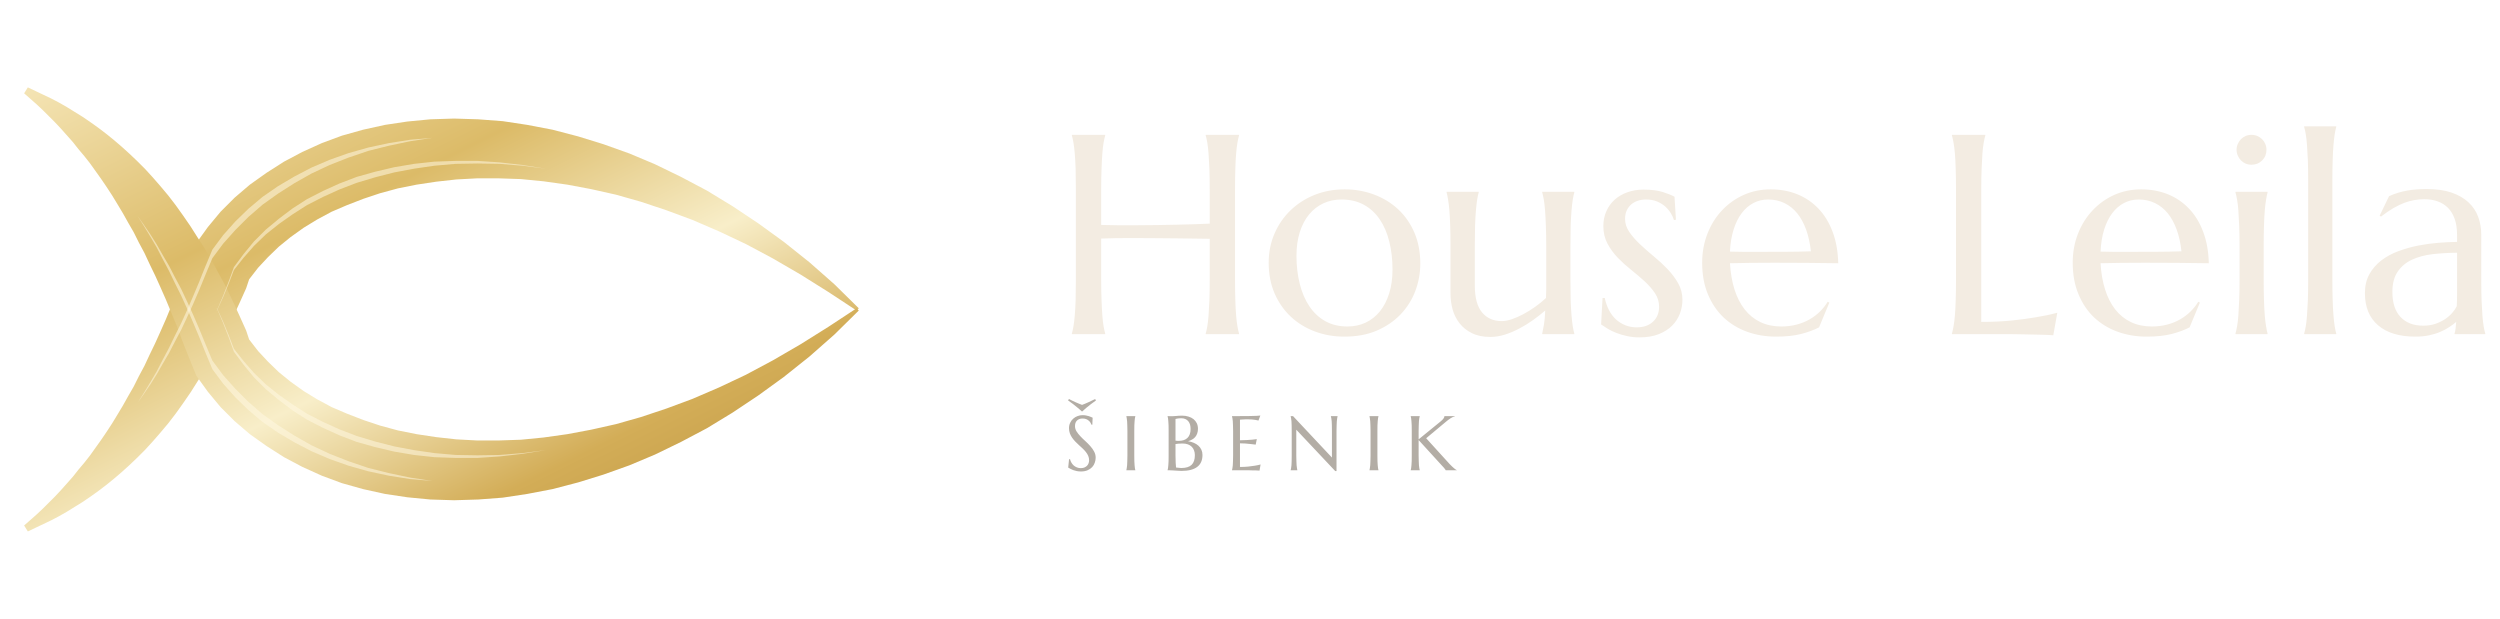
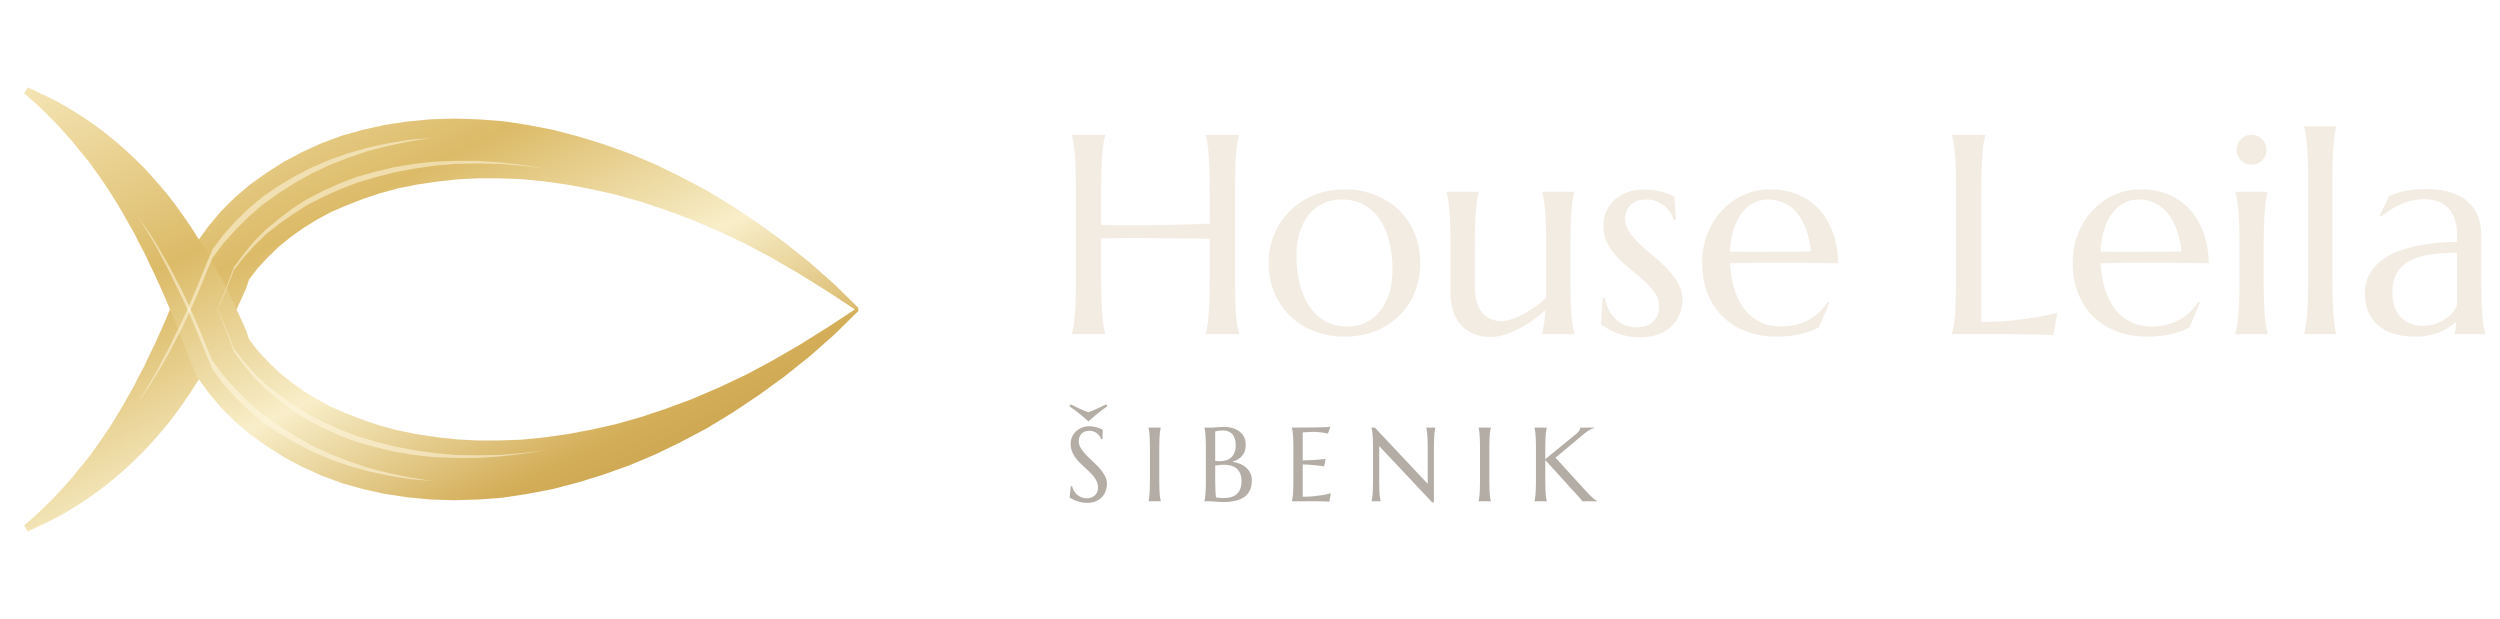
<svg xmlns="http://www.w3.org/2000/svg" viewBox="0 0 404 100" role="img" aria-label="House Leila, Šibenik">
  <defs>
    <linearGradient id="g" x1="0" y1="0" x2="1" y2="1">
      <stop offset="0" stop-color="#f4e4b4" />
      <stop offset=".3" stop-color="#dcbb68" />
      <stop offset=".55" stop-color="#f8eec9" />
      <stop offset=".78" stop-color="#d3ad57" />
      <stop offset="1" stop-color="#bb9440" />
    </linearGradient>
  </defs>
  <g transform="translate(0 5.0) scale(0.6)">
    <g fill="url(#g)">
      <path d="M7.5,134.8 9.6,133.8 11.7,132.8 13.8,131.8 15.9,130.7 18.0,129.5 20.1,128.2 22.2,126.9 24.4,125.4 26.5,123.9 28.6,122.3 30.7,120.6 32.8,118.8 34.9,116.9 37.0,114.9 39.1,112.8 41.2,110.5 43.2,108.2 45.3,105.7 47.3,103.1 49.3,100.3 51.3,97.4 53.2,94.4 55.2,91.3 57.1,88.0 59.0,84.5 60.9,81.0 62.7,77.2 64.5,73.3 66.3,69.3 67.1,66.9 69.5,63.8 72.2,60.9 75.1,58.1 78.3,55.5 81.8,53.0 85.4,50.8 89.3,48.7 93.5,46.9 97.9,45.2 102.4,43.7 107.2,42.4 112.2,41.4 117.5,40.6 122.9,40.0 128.5,39.7 134.3,39.7 140.3,39.9 146.4,40.5 152.8,41.4 159.2,42.6 165.9,44.1 172.6,46.0 179.5,48.3 186.5,50.9 193.7,54.0 200.9,57.4 208.2,61.3 215.6,65.6 223.1,70.3 230.7,75.3 L231.3,74.7 224.7,68.2 218.0,62.3 211.1,56.8 204.2,51.8 197.3,47.2 190.4,43.0 183.4,39.3 176.4,35.9 169.5,33.0 162.5,30.5 155.7,28.4 148.8,26.6 142.0,25.3 135.4,24.3 128.8,23.8 122.3,23.6 115.9,23.8 109.7,24.4 103.7,25.3 97.8,26.6 92.1,28.2 86.7,30.2 81.4,32.6 76.5,35.2 71.8,38.2 67.3,41.4 63.2,44.9 59.4,48.7 56.0,52.8 52.9,57.1 50.5,63.0 49.0,66.8 47.6,70.6 46.1,74.2 44.7,77.6 43.2,81.0 41.8,84.1 40.3,87.2 38.9,90.2 37.4,93.0 36.0,95.8 34.5,98.4 33.1,100.9 31.6,103.4 30.2,105.7 28.7,108.0 27.2,110.2 25.7,112.3 24.2,114.4 22.7,116.3 21.1,118.2 19.6,120.1 18.0,121.9 16.4,123.7 14.8,125.4 13.2,127.0 11.6,128.6 9.9,130.2 8.2,131.7 6.5,133.2 Z" />
      <path d="M6.5,16.8 8.2,18.3 9.9,19.8 11.6,21.4 13.2,23.0 14.8,24.6 16.4,26.3 18.0,28.1 19.6,29.9 21.1,31.8 22.7,33.7 24.2,35.6 25.7,37.7 27.2,39.8 28.7,42.0 30.2,44.3 31.6,46.6 33.1,49.1 34.5,51.6 36.0,54.2 37.4,57.0 38.9,59.8 40.3,62.8 41.8,65.9 43.2,69.0 44.7,72.4 46.1,75.8 47.6,79.4 49.0,83.2 50.5,87.0 52.9,92.9 56.0,97.2 59.4,101.3 63.2,105.1 67.3,108.6 71.8,111.8 76.5,114.8 81.4,117.4 86.7,119.8 92.1,121.8 97.8,123.4 103.7,124.7 109.7,125.6 115.9,126.2 122.3,126.4 128.8,126.2 135.4,125.7 142.0,124.7 148.8,123.4 155.7,121.6 162.5,119.5 169.5,117.0 176.4,114.1 183.4,110.7 190.4,107.0 197.3,102.8 204.2,98.2 211.1,93.2 218.0,87.7 224.7,81.8 231.3,75.3 L230.7,74.7 223.1,79.7 215.6,84.4 208.2,88.7 200.9,92.6 193.7,96.0 186.5,99.1 179.5,101.7 172.6,104.0 165.9,105.9 159.2,107.4 152.8,108.6 146.4,109.5 140.3,110.1 134.3,110.3 128.5,110.3 122.9,110.0 117.5,109.4 112.2,108.6 107.2,107.6 102.4,106.3 97.9,104.8 93.5,103.1 89.3,101.3 85.4,99.2 81.8,97.0 78.3,94.5 75.1,91.9 72.2,89.1 69.5,86.2 67.1,83.1 66.3,80.7 64.5,76.7 62.7,72.8 60.9,69.0 59.0,65.5 57.1,62.0 55.2,58.7 53.2,55.6 51.3,52.6 49.3,49.7 47.3,46.9 45.3,44.3 43.2,41.8 41.2,39.5 39.1,37.2 37.0,35.1 34.9,33.1 32.8,31.2 30.7,29.4 28.6,27.7 26.5,26.1 24.4,24.6 22.2,23.1 20.1,21.8 18.0,20.5 15.9,19.3 13.8,18.2 11.7,17.2 9.6,16.2 7.5,15.2 Z" />
    </g>
    <g>
      <path d="M37.1,100.1 38.8,97.4 40.5,94.6 42.2,91.7 43.8,88.6 45.5,85.4 47.1,82.1 48.8,78.7 50.4,75.2 52.0,71.5 53.6,67.7 55.2,63.7 57.2,58.9 60.1,55.0 63.4,51.3 66.9,47.9 70.7,44.7 74.9,41.8 79.3,39.2 83.9,36.8 88.8,34.7 93.9,32.9 99.2,31.4 104.8,30.2 110.5,29.3 116.4,28.8 L116.4,28.8 110.5,29.7 104.8,30.9 99.2,32.3 93.9,34.1 88.8,36.1 83.9,38.4 79.3,41.0 74.9,43.8 70.7,46.8 66.9,50.1 63.4,53.6 60.1,57.3 57.2,61.2 55.2,66.0 53.6,69.9 52.0,73.6 50.4,77.1 48.8,80.5 47.1,83.7 45.5,86.8 43.8,89.7 42.2,92.5 40.5,95.2 38.8,97.7 37.1,100.1 Z" fill="#fff8e2" opacity=".55" />
      <path d="M58.4,75.3 60.1,71.3 61.7,67.2 63.0,63.6 65.6,60.1 68.4,56.7 71.6,53.5 75.1,50.6 78.8,47.8 82.7,45.3 87.0,43.1 91.4,41.1 96.1,39.3 101.1,37.9 106.2,36.7 111.5,35.8 117.0,35.2 122.7,35.0 128.6,35.0 134.6,35.4 140.7,36.1 147.0,37.1 L147.0,37.1 140.7,36.3 134.6,35.8 128.6,35.7 122.7,35.8 117.0,36.3 111.5,37.1 106.2,38.1 101.1,39.4 96.1,40.9 91.4,42.7 87.0,44.7 82.7,46.9 78.8,49.4 75.1,52.0 71.6,54.8 68.4,57.9 65.6,61.1 63.0,64.4 61.7,67.8 60.1,71.7 58.4,75.4 Z" fill="#fff8e2" opacity=".55" />
      <path d="M37.1,49.9 38.8,52.3 40.5,54.8 42.2,57.5 43.8,60.3 45.5,63.2 47.1,66.3 48.8,69.5 50.4,72.9 52.0,76.4 53.6,80.1 55.2,84.0 57.2,88.8 60.1,92.7 63.4,96.4 66.9,99.9 70.7,103.2 74.9,106.2 79.3,109.0 83.9,111.6 88.8,113.9 93.9,115.9 99.2,117.7 104.8,119.1 110.5,120.3 116.4,121.2 L116.4,121.2 110.5,120.7 104.8,119.8 99.2,118.6 93.9,117.1 88.8,115.3 83.9,113.2 79.3,110.8 74.9,108.2 70.7,105.3 66.9,102.1 63.4,98.7 60.1,95.0 57.2,91.1 55.2,86.3 53.6,82.3 52.0,78.5 50.4,74.8 48.8,71.3 47.1,67.9 45.5,64.6 43.8,61.4 42.2,58.3 40.5,55.4 38.8,52.6 37.1,49.9 Z" fill="#fff8e2" opacity=".55" />
      <path d="M58.4,74.6 60.1,78.3 61.7,82.2 63.0,85.6 65.6,88.9 68.4,92.1 71.6,95.2 75.1,98.0 78.8,100.6 82.7,103.1 87.0,105.3 91.4,107.3 96.1,109.1 101.1,110.6 106.2,111.9 111.5,112.9 117.0,113.7 122.7,114.2 128.6,114.3 134.6,114.2 140.7,113.7 147.0,112.9 L147.0,112.9 140.7,113.9 134.6,114.6 128.6,115.0 122.7,115.0 117.0,114.8 111.5,114.2 106.2,113.3 101.1,112.1 96.1,110.7 91.4,108.9 87.0,106.9 82.7,104.7 78.8,102.2 75.1,99.4 71.6,96.5 68.4,93.3 65.6,89.9 63.0,86.4 61.7,82.8 60.1,78.7 58.4,74.7 Z" fill="#fff8e2" opacity=".55" />
    </g>
  </g>
  <g transform="translate(170.0 54)">
    <path d="M25.49 -15.41Q24.59 -15.43 23.25 -15.44Q21.9 -15.45 20.32 -15.48Q18.73 -15.5 17.01 -15.51Q15.3 -15.52 13.66 -15.53Q12.02 -15.54 10.53 -15.52Q9.05 -15.5 7.95 -15.45V-8.78Q7.95 -6.87 8.01 -5.45Q8.06 -4.02 8.14 -2.99Q8.22 -1.95 8.34 -1.26Q8.47 -0.56 8.6 -0.09V0H3.21V-0.09Q3.35 -0.56 3.47 -1.26Q3.59 -1.95 3.68 -2.99Q3.77 -4.02 3.82 -5.45Q3.86 -6.87 3.86 -8.78V-23.4Q3.86 -25.31 3.82 -26.74Q3.77 -28.17 3.68 -29.21Q3.59 -30.25 3.47 -30.95Q3.35 -31.65 3.21 -32.12V-32.21H8.6V-32.12Q8.47 -31.65 8.34 -30.95Q8.22 -30.25 8.14 -29.21Q8.06 -28.17 8.01 -26.74Q7.95 -25.31 7.95 -23.4V-17.65Q9.12 -17.61 10.6 -17.6Q12.08 -17.59 13.7 -17.6Q15.32 -17.61 16.99 -17.63Q18.67 -17.65 20.23 -17.69Q21.79 -17.72 23.15 -17.77Q24.5 -17.81 25.49 -17.86V-23.4Q25.49 -25.31 25.44 -26.74Q25.38 -28.17 25.3 -29.21Q25.22 -30.25 25.1 -30.95Q24.98 -31.65 24.84 -32.12V-32.21H30.23V-32.12Q30.1 -31.65 29.97 -30.95Q29.85 -30.25 29.76 -29.21Q29.67 -28.17 29.63 -26.74Q29.58 -25.31 29.58 -23.4V-8.78Q29.58 -6.87 29.63 -5.45Q29.67 -4.02 29.76 -2.99Q29.85 -1.95 29.97 -1.26Q30.1 -0.56 30.23 -0.09V0H24.84V-0.09Q24.98 -0.56 25.1 -1.26Q25.22 -1.95 25.3 -2.99Q25.38 -4.02 25.44 -5.45Q25.49 -6.87 25.49 -8.78ZM35.02 -11.54Q35.02 -14.08 35.96 -16.25Q36.9 -18.42 38.55 -20.01Q40.21 -21.61 42.45 -22.51Q44.7 -23.4 47.28 -23.4Q49.82 -23.4 52.05 -22.56Q54.29 -21.72 55.95 -20.17Q57.61 -18.62 58.57 -16.4Q59.52 -14.17 59.52 -11.41Q59.52 -9.1 58.71 -6.96Q57.9 -4.83 56.33 -3.19Q54.76 -1.55 52.48 -0.57Q50.2 0.4 47.24 0.4Q44.72 0.4 42.5 -0.43Q40.27 -1.26 38.61 -2.81Q36.95 -4.36 35.98 -6.57Q35.02 -8.78 35.02 -11.54ZM47.75 -1.24Q49.35 -1.24 50.68 -1.86Q52.02 -2.49 52.99 -3.68Q53.95 -4.87 54.49 -6.58Q55.03 -8.29 55.03 -10.44Q55.03 -12.87 54.51 -14.95Q54 -17.03 52.97 -18.54Q51.95 -20.06 50.4 -20.91Q48.85 -21.76 46.79 -21.76Q45.19 -21.76 43.87 -21.15Q42.54 -20.53 41.56 -19.36Q40.59 -18.19 40.05 -16.5Q39.51 -14.8 39.51 -12.65Q39.51 -10.22 40.04 -8.13Q40.56 -6.04 41.6 -4.5Q42.63 -2.96 44.17 -2.1Q45.71 -1.24 47.75 -1.24ZM68.33 -7.86Q68.33 -4.9 69.51 -3.5Q70.68 -2.11 72.68 -2.11Q73.4 -2.11 74.3 -2.41Q75.2 -2.72 76.15 -3.22Q77.11 -3.73 78.06 -4.4Q79.02 -5.08 79.83 -5.84Q79.87 -6.49 79.87 -7.22Q79.87 -7.95 79.87 -8.78V-14.22Q79.87 -16.13 79.81 -17.55Q79.76 -18.98 79.68 -20.01Q79.6 -21.05 79.48 -21.74Q79.35 -22.44 79.22 -22.91V-23H84.41V-22.91Q84.27 -22.44 84.16 -21.74Q84.05 -21.05 83.96 -20.01Q83.87 -18.98 83.82 -17.55Q83.78 -16.13 83.78 -14.22V-8.78Q83.78 -6.87 83.82 -5.45Q83.87 -4.02 83.96 -2.99Q84.05 -1.95 84.16 -1.26Q84.27 -0.56 84.41 -0.09V0H79.22V-0.09Q79.35 -0.65 79.5 -1.53Q79.65 -2.4 79.71 -3.82Q78.79 -3.03 77.73 -2.27Q76.66 -1.5 75.5 -0.9Q74.35 -0.29 73.17 0.08Q71.99 0.45 70.84 0.45Q69.09 0.45 67.87 -0.16Q66.64 -0.76 65.87 -1.75Q65.09 -2.74 64.74 -4Q64.4 -5.26 64.4 -6.58V-14.22Q64.4 -16.13 64.35 -17.55Q64.31 -18.98 64.22 -20.01Q64.13 -21.05 64.01 -21.74Q63.9 -22.44 63.77 -22.91V-23H68.96V-22.91Q68.82 -22.44 68.71 -21.74Q68.6 -21.05 68.51 -20.01Q68.42 -18.98 68.37 -17.55Q68.33 -16.13 68.33 -14.22ZM100.83 -18.49 100.51 -18.44Q100.36 -18.96 100.01 -19.54Q99.66 -20.12 99.11 -20.62Q98.56 -21.11 97.78 -21.44Q97.01 -21.76 96 -21.76Q95.3 -21.76 94.68 -21.56Q94.07 -21.36 93.61 -20.97Q93.15 -20.57 92.88 -19.99Q92.61 -19.41 92.61 -18.62Q92.61 -17.52 93.29 -16.52Q93.98 -15.52 95.01 -14.54Q96.04 -13.57 97.24 -12.58Q98.45 -11.59 99.48 -10.51Q100.51 -9.43 101.2 -8.21Q101.88 -6.99 101.88 -5.57Q101.88 -4.42 101.48 -3.34Q101.07 -2.25 100.23 -1.39Q99.39 -0.54 98.08 -0.01Q96.76 0.52 94.94 0.52Q93.86 0.52 92.93 0.31Q92 0.11 91.23 -0.19Q90.45 -0.49 89.83 -0.86Q89.21 -1.24 88.74 -1.57L88.97 -5.84H89.33Q89.55 -4.78 90 -3.91Q90.45 -3.03 91.11 -2.41Q91.78 -1.8 92.63 -1.45Q93.48 -1.1 94.49 -1.1Q96.16 -1.1 97.13 -2.02Q98.11 -2.94 98.11 -4.42Q98.11 -5.62 97.45 -6.61Q96.78 -7.61 95.77 -8.54Q94.76 -9.46 93.61 -10.38Q92.45 -11.3 91.44 -12.34Q90.43 -13.39 89.77 -14.63Q89.1 -15.88 89.1 -17.47Q89.1 -18.78 89.59 -19.87Q90.07 -20.96 90.93 -21.73Q91.8 -22.51 92.99 -22.93Q94.18 -23.36 95.59 -23.36Q97.46 -23.36 98.7 -22.97Q99.95 -22.57 100.6 -22.21ZM117.02 0.4Q114.53 0.4 112.35 -0.38Q110.17 -1.17 108.55 -2.68Q106.94 -4.2 106 -6.44Q105.07 -8.67 105.07 -11.54Q105.07 -14.08 105.93 -16.25Q106.78 -18.42 108.28 -20.01Q109.79 -21.61 111.8 -22.51Q113.81 -23.4 116.15 -23.4Q118.46 -23.4 120.44 -22.61Q122.41 -21.81 123.86 -20.29Q125.31 -18.78 126.15 -16.54Q126.99 -14.31 127.06 -11.46Q124.52 -11.5 121.99 -11.52Q119.45 -11.54 116.71 -11.54Q114.75 -11.54 112.9 -11.52Q111.05 -11.5 109.56 -11.46Q109.7 -9.12 110.29 -7.23Q110.89 -5.35 111.93 -4.01Q112.98 -2.67 114.47 -1.95Q115.97 -1.24 117.85 -1.24Q119.16 -1.24 120.31 -1.54Q121.47 -1.84 122.41 -2.38Q123.36 -2.92 124.1 -3.65Q124.84 -4.38 125.35 -5.23L125.62 -5.1L123.96 -1.1Q122.75 -0.47 121.06 -0.03Q119.38 0.4 117.02 0.4ZM114.03 -13.3Q116.28 -13.3 118.54 -13.31Q120.79 -13.32 122.64 -13.39Q122.43 -15.34 121.87 -16.89Q121.31 -18.44 120.44 -19.52Q119.56 -20.6 118.37 -21.18Q117.18 -21.76 115.74 -21.76Q114.44 -21.76 113.35 -21.19Q112.26 -20.62 111.45 -19.54Q110.64 -18.46 110.15 -16.9Q109.65 -15.34 109.56 -13.34Q110.58 -13.3 111.7 -13.3Q112.82 -13.3 114.03 -13.3ZM150.17 -1.98Q152.82 -1.98 155.05 -2.2Q157.27 -2.43 158.93 -2.72Q160.87 -3.03 162.46 -3.46L161.81 0.18Q161.54 0.16 161 0.13Q160.46 0.11 159.8 0.09Q159.14 0.07 158.41 0.06Q157.68 0.04 157.02 0.03Q156.37 0.02 155.87 0.01Q155.36 0 155.14 0H145.43V-0.09Q145.57 -0.56 145.69 -1.26Q145.82 -1.95 145.91 -2.99Q146 -4.02 146.04 -5.45Q146.09 -6.87 146.09 -8.78V-23.4Q146.09 -25.31 146.04 -26.74Q146 -28.17 145.91 -29.21Q145.82 -30.25 145.69 -30.95Q145.57 -31.65 145.43 -32.12V-32.21H150.83V-32.12Q150.69 -31.65 150.57 -30.95Q150.44 -30.25 150.36 -29.21Q150.29 -28.17 150.23 -26.74Q150.17 -25.31 150.17 -23.4ZM176.9 0.4Q174.41 0.4 172.23 -0.38Q170.05 -1.17 168.43 -2.68Q166.82 -4.2 165.89 -6.44Q164.95 -8.67 164.95 -11.54Q164.95 -14.08 165.81 -16.25Q166.66 -18.42 168.17 -20.01Q169.67 -21.61 171.68 -22.51Q173.69 -23.4 176.03 -23.4Q178.34 -23.4 180.32 -22.61Q182.29 -21.81 183.74 -20.29Q185.19 -18.78 186.03 -16.54Q186.88 -14.31 186.94 -11.46Q184.4 -11.5 181.87 -11.52Q179.33 -11.54 176.59 -11.54Q174.63 -11.54 172.78 -11.52Q170.93 -11.5 169.45 -11.46Q169.58 -9.12 170.18 -7.23Q170.77 -5.35 171.81 -4.01Q172.86 -2.67 174.35 -1.95Q175.85 -1.24 177.73 -1.24Q179.04 -1.24 180.19 -1.54Q181.35 -1.84 182.29 -2.38Q183.24 -2.92 183.98 -3.65Q184.72 -4.38 185.24 -5.23L185.5 -5.1L183.84 -1.1Q182.63 -0.47 180.95 -0.03Q179.26 0.4 176.9 0.4ZM173.92 -13.3Q176.16 -13.3 178.42 -13.31Q180.68 -13.32 182.52 -13.39Q182.32 -15.34 181.75 -16.89Q181.19 -18.44 180.32 -19.52Q179.44 -20.6 178.25 -21.18Q177.06 -21.76 175.62 -21.76Q174.32 -21.76 173.23 -21.19Q172.14 -20.62 171.33 -19.54Q170.52 -18.46 170.03 -16.9Q169.54 -15.34 169.45 -13.34Q170.46 -13.3 171.58 -13.3Q172.7 -13.3 173.92 -13.3ZM191.91 -14.22Q191.91 -16.13 191.85 -17.55Q191.79 -18.98 191.72 -20.01Q191.64 -21.05 191.51 -21.74Q191.39 -22.44 191.25 -22.91V-23H196.44V-22.91Q196.31 -22.44 196.2 -21.74Q196.08 -21.05 195.99 -20.01Q195.9 -18.98 195.86 -17.55Q195.81 -16.13 195.81 -14.22V-8.78Q195.81 -6.87 195.86 -5.45Q195.9 -4.02 195.99 -2.99Q196.08 -1.95 196.2 -1.26Q196.31 -0.56 196.44 -0.09V0H191.25V-0.09Q191.39 -0.56 191.51 -1.26Q191.64 -1.95 191.72 -2.99Q191.79 -4.02 191.85 -5.45Q191.91 -6.87 191.91 -8.78ZM191.43 -29.81Q191.43 -30.3 191.63 -30.74Q191.82 -31.18 192.13 -31.5Q192.45 -31.83 192.88 -32.02Q193.32 -32.21 193.84 -32.21Q194.35 -32.21 194.79 -32.02Q195.23 -31.83 195.56 -31.5Q195.88 -31.18 196.07 -30.74Q196.26 -30.3 196.26 -29.81Q196.26 -28.77 195.57 -28.08Q194.87 -27.38 193.84 -27.38Q193.32 -27.38 192.88 -27.57Q192.45 -27.76 192.13 -28.09Q191.82 -28.41 191.63 -28.85Q191.43 -29.29 191.43 -29.81ZM203 -24.8Q203 -26.71 202.95 -28.13Q202.89 -29.56 202.81 -30.59Q202.73 -31.62 202.61 -32.32Q202.49 -33.02 202.35 -33.49V-33.58H207.54V-33.49Q207.4 -33.02 207.29 -32.32Q207.18 -31.62 207.09 -30.59Q207 -29.56 206.96 -28.13Q206.91 -26.71 206.91 -24.8V-8.78Q206.91 -6.87 206.96 -5.45Q207 -4.02 207.09 -2.99Q207.18 -1.95 207.29 -1.26Q207.4 -0.56 207.54 -0.09V0H202.35V-0.09Q202.49 -0.56 202.61 -1.26Q202.73 -1.95 202.81 -2.99Q202.89 -4.02 202.95 -5.45Q203 -6.87 203 -8.78ZM212.17 -6.63Q212.17 -8.4 212.9 -9.7Q213.63 -11.01 214.84 -11.93Q216.05 -12.85 217.6 -13.42Q219.15 -13.99 220.81 -14.32Q222.48 -14.64 224.09 -14.77Q225.71 -14.89 227.06 -14.91V-16.06Q227.06 -17.54 226.68 -18.62Q226.29 -19.7 225.6 -20.41Q224.9 -21.11 223.92 -21.46Q222.95 -21.81 221.78 -21.81Q220.97 -21.81 220.18 -21.67Q219.4 -21.54 218.56 -21.23Q217.71 -20.91 216.78 -20.37Q215.85 -19.83 214.77 -19L214.55 -19.14L216.07 -22.3Q216.82 -22.64 217.53 -22.85Q218.25 -23.07 218.99 -23.2Q219.74 -23.34 220.51 -23.39Q221.29 -23.45 222.14 -23.45Q224.5 -23.45 226.17 -22.88Q227.84 -22.3 228.91 -21.3Q229.98 -20.3 230.47 -18.97Q230.97 -17.63 230.97 -16.1V-8.78Q230.97 -6.87 231.02 -5.45Q231.08 -4.02 231.16 -2.99Q231.24 -1.95 231.36 -1.26Q231.48 -0.56 231.62 -0.09V0H226.65V-0.09Q226.77 -0.45 226.82 -0.9Q226.88 -1.35 226.92 -1.98Q226.45 -1.57 225.81 -1.15Q225.17 -0.72 224.35 -0.37Q223.53 -0.02 222.53 0.19Q221.53 0.4 220.34 0.4Q216.43 0.4 214.3 -1.43Q212.17 -3.26 212.17 -6.63ZM227.06 -13.16Q225.01 -13.14 223.13 -12.93Q221.24 -12.71 219.79 -12.04Q218.34 -11.37 217.48 -10.12Q216.61 -8.87 216.61 -6.81Q216.61 -4.16 217.94 -2.76Q219.26 -1.37 221.6 -1.37Q222.68 -1.37 223.56 -1.67Q224.45 -1.98 225.14 -2.44Q225.82 -2.9 226.29 -3.45Q226.77 -4 227.01 -4.51Q227.06 -5.37 227.06 -6.41Q227.06 -7.46 227.06 -8.78Z" fill="#f3ece2" />
-     <g transform="translate(2 22)">
-       <path d="M4.52 -7.36H4.39Q4.34 -7.5 4.23 -7.68Q4.13 -7.86 3.95 -8.01Q3.78 -8.17 3.53 -8.27Q3.28 -8.37 2.95 -8.37Q2.65 -8.37 2.42 -8.28Q2.19 -8.19 2.03 -8.03Q1.87 -7.86 1.79 -7.64Q1.72 -7.41 1.72 -7.14Q1.72 -6.7 1.96 -6.3Q2.21 -5.9 2.58 -5.51Q2.95 -5.11 3.39 -4.72Q3.82 -4.33 4.19 -3.91Q4.57 -3.49 4.81 -3.03Q5.06 -2.57 5.06 -2.04Q5.06 -1.64 4.92 -1.24Q4.79 -0.84 4.5 -0.52Q4.21 -0.21 3.76 -0.01Q3.31 0.19 2.69 0.19Q2.34 0.19 2.02 0.13Q1.71 0.06 1.44 -0.03Q1.18 -0.13 0.97 -0.24Q0.76 -0.35 0.62 -0.44L0.76 -1.79H0.92Q0.98 -1.5 1.14 -1.24Q1.29 -0.98 1.51 -0.78Q1.73 -0.59 2.02 -0.47Q2.31 -0.35 2.65 -0.35Q2.96 -0.35 3.21 -0.44Q3.45 -0.54 3.63 -0.7Q3.81 -0.87 3.9 -1.1Q4 -1.34 4 -1.61Q4 -2 3.86 -2.32Q3.72 -2.65 3.49 -2.94Q3.26 -3.23 2.97 -3.51Q2.68 -3.78 2.37 -4.06Q2.07 -4.34 1.78 -4.63Q1.49 -4.93 1.26 -5.26Q1.03 -5.59 0.89 -5.97Q0.75 -6.35 0.75 -6.81Q0.75 -7.29 0.94 -7.68Q1.12 -8.07 1.43 -8.34Q1.74 -8.62 2.13 -8.76Q2.52 -8.91 2.94 -8.91Q3.24 -8.91 3.5 -8.86Q3.75 -8.81 3.96 -8.75Q4.16 -8.68 4.32 -8.61Q4.47 -8.54 4.57 -8.5ZM2.86 -9.49Q2.5 -9.81 2.12 -10.13Q1.79 -10.4 1.4 -10.71Q1 -11.02 0.6 -11.29L0.74 -11.52Q1.01 -11.38 1.3 -11.24Q1.59 -11.1 1.86 -10.98Q2.14 -10.85 2.4 -10.75Q2.65 -10.64 2.86 -10.57Q3.06 -10.64 3.32 -10.75Q3.58 -10.86 3.85 -10.98Q4.13 -11.11 4.42 -11.25Q4.71 -11.38 4.97 -11.52L5.11 -11.29Q4.71 -11.02 4.32 -10.71Q3.92 -10.4 3.59 -10.13Q3.21 -9.81 2.86 -9.49ZM10.02 -0.02Q10.05 -0.15 10.08 -0.34Q10.11 -0.53 10.14 -0.81Q10.16 -1.09 10.17 -1.48Q10.19 -1.87 10.19 -2.39V-6.36Q10.19 -6.88 10.17 -7.27Q10.16 -7.65 10.14 -7.94Q10.11 -8.22 10.08 -8.41Q10.05 -8.6 10.02 -8.73V-8.75H11.47V-8.73Q11.44 -8.6 11.4 -8.41Q11.37 -8.22 11.35 -7.94Q11.33 -7.65 11.31 -7.27Q11.3 -6.88 11.3 -6.36V-2.39Q11.3 -1.87 11.31 -1.48Q11.33 -1.09 11.35 -0.81Q11.37 -0.53 11.4 -0.34Q11.44 -0.15 11.47 -0.02V0H10.02ZM16.85 -6.36Q16.85 -6.88 16.84 -7.27Q16.83 -7.65 16.8 -7.94Q16.78 -8.22 16.75 -8.41Q16.71 -8.6 16.68 -8.73V-8.75Q16.8 -8.75 16.93 -8.75Q17.05 -8.74 17.19 -8.74Q17.33 -8.74 17.49 -8.74Q17.71 -8.74 18.08 -8.78Q18.46 -8.83 19.05 -8.83Q19.6 -8.83 20.06 -8.68Q20.53 -8.54 20.87 -8.27Q21.2 -8 21.4 -7.61Q21.59 -7.21 21.59 -6.71Q21.59 -6.29 21.47 -5.96Q21.36 -5.63 21.15 -5.38Q20.94 -5.13 20.64 -4.97Q20.34 -4.8 19.99 -4.7Q20.51 -4.62 20.94 -4.43Q21.36 -4.25 21.67 -3.97Q21.98 -3.69 22.15 -3.31Q22.32 -2.94 22.32 -2.48Q22.32 -1.19 21.47 -0.55Q20.62 0.1 18.93 0.1Q18.74 0.1 18.5 0.08Q18.26 0.07 18 0.05Q17.75 0.03 17.51 0.02Q17.26 0 17.08 0H16.68V-0.02Q16.71 -0.15 16.75 -0.34Q16.78 -0.53 16.8 -0.81Q16.83 -1.09 16.84 -1.48Q16.85 -1.87 16.85 -2.39ZM19.09 -4.33Q18.68 -4.33 18.4 -4.3Q18.12 -4.27 17.96 -4.24V-2.39Q17.96 -1.67 17.99 -1.21Q18.01 -0.74 18.05 -0.45Q18.29 -0.42 18.52 -0.4Q18.75 -0.37 18.89 -0.37Q20.03 -0.37 20.56 -0.88Q21.09 -1.39 21.09 -2.45Q21.09 -2.86 20.96 -3.21Q20.84 -3.55 20.59 -3.8Q20.34 -4.05 19.97 -4.19Q19.59 -4.33 19.09 -4.33ZM17.96 -4.79Q18.13 -4.77 18.27 -4.76Q18.4 -4.76 18.56 -4.76Q18.97 -4.76 19.31 -4.88Q19.65 -5 19.9 -5.24Q20.14 -5.47 20.27 -5.83Q20.4 -6.19 20.4 -6.67Q20.4 -7.06 20.31 -7.39Q20.21 -7.71 20.02 -7.94Q19.82 -8.17 19.54 -8.29Q19.26 -8.41 18.9 -8.41Q18.67 -8.41 18.5 -8.39Q18.32 -8.37 18.2 -8.35Q18.06 -8.33 17.96 -8.29ZM27.09 -8.75Q27.85 -8.75 28.61 -8.76Q29.36 -8.76 29.99 -8.77Q30.62 -8.78 31.06 -8.8Q31.51 -8.82 31.67 -8.85L31.37 -8.04Q31.17 -8.09 30.9 -8.14Q30.67 -8.17 30.33 -8.21Q30 -8.24 29.57 -8.24Q29.42 -8.24 29.22 -8.23Q29.01 -8.22 28.82 -8.21Q28.6 -8.2 28.38 -8.18V-4.85Q29 -4.86 29.51 -4.89Q30.02 -4.92 30.37 -4.95Q30.79 -4.99 31.1 -5.04L30.92 -4.15Q30.49 -4.21 30.05 -4.25Q29.68 -4.3 29.23 -4.33Q28.79 -4.36 28.38 -4.36V-0.54Q29.1 -0.54 29.7 -0.6Q30.3 -0.66 30.76 -0.74Q31.28 -0.82 31.71 -0.94L31.54 0.05Q31.46 0.04 31.32 0.04Q31.17 0.03 30.99 0.02Q30.81 0.02 30.61 0.02Q30.41 0.01 30.24 0.01Q30.06 0.01 29.92 0Q29.79 0 29.73 0H27.09V-0.02Q27.13 -0.15 27.16 -0.34Q27.19 -0.53 27.22 -0.81Q27.24 -1.09 27.25 -1.48Q27.27 -1.87 27.27 -2.39V-6.36Q27.27 -6.88 27.25 -7.27Q27.24 -7.65 27.22 -7.94Q27.19 -8.22 27.16 -8.41Q27.13 -8.6 27.09 -8.73V-8.75ZM36.96 -8.75 43.24 -2.06V-6.36Q43.24 -6.88 43.23 -7.27Q43.22 -7.65 43.2 -7.94Q43.17 -8.22 43.14 -8.41Q43.1 -8.6 43.07 -8.73V-8.75H44.15V-8.73Q44.12 -8.6 44.09 -8.41Q44.06 -8.22 44.03 -7.94Q44.01 -7.65 44 -7.27Q43.98 -6.88 43.98 -6.36V0.12H43.77L37.48 -6.56V-2.39Q37.48 -1.87 37.5 -1.48Q37.51 -1.09 37.53 -0.81Q37.56 -0.53 37.59 -0.34Q37.62 -0.15 37.65 -0.02V0H36.57V-0.02Q36.6 -0.15 36.64 -0.34Q36.67 -0.53 36.7 -0.81Q36.72 -1.09 36.73 -1.48Q36.74 -1.87 36.74 -2.39V-6.36Q36.74 -6.88 36.73 -7.27Q36.72 -7.65 36.7 -7.94Q36.67 -8.22 36.64 -8.41Q36.6 -8.6 36.57 -8.73V-8.75ZM49.31 -0.02Q49.34 -0.15 49.37 -0.34Q49.4 -0.53 49.43 -0.81Q49.45 -1.09 49.46 -1.48Q49.48 -1.87 49.48 -2.39V-6.36Q49.48 -6.88 49.46 -7.27Q49.45 -7.65 49.43 -7.94Q49.4 -8.22 49.37 -8.41Q49.34 -8.6 49.31 -8.73V-8.75H50.76V-8.73Q50.73 -8.6 50.69 -8.41Q50.66 -8.22 50.64 -7.94Q50.62 -7.65 50.6 -7.27Q50.59 -6.88 50.59 -6.36V-2.39Q50.59 -1.87 50.6 -1.48Q50.62 -1.09 50.64 -0.81Q50.66 -0.53 50.69 -0.34Q50.73 -0.15 50.76 -0.02V0H49.31ZM55.97 -0.02Q56 -0.15 56.04 -0.34Q56.07 -0.53 56.09 -0.81Q56.12 -1.09 56.13 -1.48Q56.14 -1.87 56.14 -2.39V-6.36Q56.14 -6.88 56.13 -7.27Q56.12 -7.65 56.09 -7.94Q56.07 -8.22 56.04 -8.41Q56 -8.6 55.97 -8.73V-8.75H57.43V-8.73Q57.39 -8.6 57.36 -8.41Q57.33 -8.22 57.3 -7.94Q57.28 -7.65 57.27 -7.27Q57.25 -6.88 57.25 -6.36V-5L60.82 -7.91Q61.42 -8.4 61.42 -8.75H63.13V-8.73Q62.77 -8.64 62.4 -8.4Q62.03 -8.16 61.62 -7.81L58.47 -5.18L62.26 -1.01Q62.5 -0.77 62.66 -0.61Q62.83 -0.45 62.96 -0.34Q63.09 -0.23 63.19 -0.16Q63.3 -0.09 63.42 -0.02V0H61.63Q61.6 -0.05 61.55 -0.14Q61.49 -0.23 61.41 -0.32Q61.34 -0.41 61.25 -0.51Q61.16 -0.6 61.08 -0.69L57.25 -4.89V-2.39Q57.25 -1.87 57.27 -1.48Q57.28 -1.09 57.3 -0.81Q57.33 -0.53 57.36 -0.34Q57.39 -0.15 57.43 -0.02V0H55.97Z" fill="#b3ada5" />
+     <g transform="translate(2 27)">
+       <path d="M6.15 -10.01H5.97Q5.9 -10.2 5.76 -10.44Q5.61 -10.68 5.37 -10.89Q5.14 -11.11 4.8 -11.25Q4.47 -11.39 4.01 -11.39Q3.6 -11.39 3.29 -11.26Q2.97 -11.14 2.76 -10.92Q2.55 -10.69 2.44 -10.38Q2.33 -10.08 2.33 -9.7Q2.33 -9.11 2.67 -8.56Q3 -8.02 3.51 -7.49Q4.02 -6.96 4.61 -6.42Q5.2 -5.89 5.7 -5.32Q6.21 -4.75 6.55 -4.12Q6.88 -3.49 6.88 -2.77Q6.88 -2.23 6.69 -1.69Q6.51 -1.15 6.12 -0.71Q5.73 -0.28 5.11 -0.01Q4.5 0.26 3.65 0.26Q3.18 0.26 2.75 0.17Q2.32 0.08 1.96 -0.05Q1.6 -0.17 1.32 -0.32Q1.03 -0.47 0.85 -0.6L1.04 -2.43H1.25Q1.34 -2.04 1.54 -1.69Q1.75 -1.34 2.05 -1.07Q2.36 -0.8 2.75 -0.64Q3.14 -0.47 3.6 -0.47Q4.03 -0.47 4.36 -0.6Q4.7 -0.73 4.94 -0.96Q5.18 -1.19 5.31 -1.5Q5.44 -1.82 5.44 -2.19Q5.44 -2.71 5.25 -3.16Q5.06 -3.6 4.74 -4Q4.43 -4.4 4.04 -4.77Q3.64 -5.15 3.23 -5.52Q2.81 -5.9 2.42 -6.3Q2.03 -6.7 1.71 -7.15Q1.4 -7.6 1.21 -8.12Q1.02 -8.64 1.02 -9.26Q1.02 -9.92 1.27 -10.45Q1.53 -10.97 1.95 -11.35Q2.37 -11.72 2.9 -11.92Q3.43 -12.12 3.99 -12.12Q4.41 -12.12 4.76 -12.05Q5.1 -11.99 5.38 -11.9Q5.66 -11.8 5.87 -11.71Q6.08 -11.62 6.21 -11.56ZM3.88 -12.91Q3.4 -13.34 2.89 -13.77Q2.44 -14.14 1.9 -14.57Q1.36 -14.99 0.82 -15.36L1.01 -15.66Q1.38 -15.47 1.77 -15.29Q2.16 -15.1 2.54 -14.93Q2.91 -14.76 3.26 -14.61Q3.6 -14.47 3.88 -14.37Q4.17 -14.47 4.52 -14.62Q4.86 -14.77 5.24 -14.94Q5.62 -15.11 6.01 -15.29Q6.4 -15.48 6.76 -15.66L6.95 -15.36Q6.41 -14.99 5.87 -14.57Q5.33 -14.14 4.88 -13.77Q4.37 -13.34 3.88 -12.91ZM13.6 -0.03Q13.65 -0.21 13.69 -0.46Q13.73 -0.72 13.76 -1.1Q13.8 -1.49 13.81 -2.01Q13.83 -2.54 13.83 -3.25V-8.65Q13.83 -9.35 13.81 -9.88Q13.8 -10.41 13.76 -10.8Q13.73 -11.18 13.69 -11.44Q13.65 -11.7 13.6 -11.87V-11.9H15.58V-11.87Q15.53 -11.7 15.49 -11.44Q15.44 -11.18 15.41 -10.8Q15.38 -10.41 15.36 -9.88Q15.34 -9.35 15.34 -8.65V-3.25Q15.34 -2.54 15.36 -2.01Q15.38 -1.49 15.41 -1.1Q15.44 -0.72 15.49 -0.46Q15.53 -0.21 15.58 -0.03V0H13.6ZM22.87 -8.65Q22.87 -9.35 22.85 -9.88Q22.84 -10.41 22.8 -10.8Q22.77 -11.18 22.73 -11.44Q22.68 -11.7 22.63 -11.87V-11.9Q22.8 -11.9 22.98 -11.9Q23.14 -11.89 23.33 -11.89Q23.53 -11.89 23.73 -11.89Q24.03 -11.89 24.54 -11.94Q25.05 -12 25.86 -12Q26.61 -12 27.24 -11.81Q27.87 -11.61 28.33 -11.25Q28.79 -10.88 29.05 -10.35Q29.31 -9.81 29.31 -9.13Q29.31 -8.56 29.16 -8.11Q29 -7.65 28.71 -7.32Q28.42 -6.98 28.02 -6.75Q27.62 -6.52 27.14 -6.39Q27.84 -6.28 28.42 -6.03Q29.01 -5.78 29.42 -5.4Q29.84 -5.01 30.07 -4.5Q30.3 -3.99 30.3 -3.37Q30.3 -1.62 29.15 -0.74Q27.99 0.13 25.69 0.13Q25.44 0.13 25.11 0.11Q24.78 0.09 24.44 0.07Q24.09 0.04 23.76 0.02Q23.43 0 23.18 0H22.63V-0.03Q22.68 -0.21 22.73 -0.46Q22.77 -0.72 22.8 -1.1Q22.84 -1.49 22.85 -2.01Q22.87 -2.54 22.87 -3.25ZM25.92 -5.89Q25.35 -5.89 24.97 -5.84Q24.59 -5.8 24.38 -5.76V-3.25Q24.38 -2.27 24.42 -1.64Q24.45 -1.01 24.51 -0.61Q24.82 -0.57 25.14 -0.54Q25.45 -0.51 25.64 -0.51Q27.2 -0.51 27.91 -1.2Q28.63 -1.89 28.63 -3.33Q28.63 -3.89 28.46 -4.36Q28.29 -4.83 27.96 -5.17Q27.62 -5.51 27.11 -5.7Q26.6 -5.89 25.92 -5.89ZM24.38 -6.51Q24.61 -6.48 24.8 -6.48Q24.98 -6.47 25.19 -6.47Q25.75 -6.47 26.22 -6.64Q26.68 -6.8 27.01 -7.12Q27.34 -7.45 27.52 -7.93Q27.7 -8.42 27.7 -9.06Q27.7 -9.6 27.57 -10.04Q27.44 -10.48 27.18 -10.8Q26.91 -11.11 26.53 -11.27Q26.15 -11.44 25.66 -11.44Q25.35 -11.44 25.11 -11.41Q24.87 -11.39 24.71 -11.36Q24.51 -11.32 24.38 -11.27ZM36.77 -11.9Q37.81 -11.9 38.83 -11.91Q39.86 -11.92 40.71 -11.93Q41.57 -11.94 42.17 -11.97Q42.78 -11.99 42.99 -12.04L42.59 -10.93Q42.31 -11.01 41.95 -11.06Q41.63 -11.11 41.18 -11.16Q40.73 -11.21 40.14 -11.21Q39.94 -11.21 39.66 -11.19Q39.38 -11.18 39.13 -11.16Q38.83 -11.15 38.52 -11.13V-6.6Q39.37 -6.61 40.06 -6.65Q40.75 -6.69 41.23 -6.73Q41.8 -6.78 42.23 -6.85L41.97 -5.64Q41.4 -5.72 40.8 -5.79Q40.29 -5.84 39.68 -5.89Q39.08 -5.94 38.52 -5.94V-0.73Q39.5 -0.73 40.32 -0.81Q41.14 -0.9 41.76 -1Q42.47 -1.12 43.06 -1.28L42.82 0.07Q42.72 0.06 42.52 0.05Q42.32 0.04 42.08 0.03Q41.83 0.02 41.56 0.02Q41.29 0.02 41.05 0.01Q40.81 0.01 40.62 0Q40.44 0 40.35 0H36.77V-0.03Q36.82 -0.21 36.86 -0.46Q36.91 -0.72 36.94 -1.1Q36.98 -1.49 36.99 -2.01Q37.01 -2.54 37.01 -3.25V-8.65Q37.01 -9.35 36.99 -9.88Q36.98 -10.41 36.94 -10.8Q36.91 -11.18 36.86 -11.44Q36.82 -11.7 36.77 -11.87V-11.9ZM50.17 -11.9 58.72 -2.81V-8.65Q58.72 -9.35 58.7 -9.88Q58.68 -10.41 58.65 -10.8Q58.62 -11.18 58.57 -11.44Q58.53 -11.7 58.48 -11.87V-11.9H59.95V-11.87Q59.9 -11.7 59.86 -11.44Q59.82 -11.18 59.79 -10.8Q59.75 -10.41 59.74 -9.88Q59.72 -9.35 59.72 -8.65V0.17H59.43L50.88 -8.92V-3.25Q50.88 -2.54 50.9 -2.01Q50.91 -1.49 50.95 -1.1Q50.98 -0.72 51.02 -0.46Q51.06 -0.21 51.11 -0.03V0H49.64V-0.03Q49.69 -0.21 49.73 -0.46Q49.78 -0.72 49.81 -1.1Q49.84 -1.49 49.86 -2.01Q49.88 -2.54 49.88 -3.25V-8.65Q49.88 -9.35 49.86 -9.88Q49.84 -10.41 49.81 -10.8Q49.78 -11.18 49.73 -11.44Q49.69 -11.7 49.64 -11.87V-11.9ZM66.94 -0.03Q66.99 -0.21 67.03 -0.46Q67.07 -0.72 67.1 -1.1Q67.14 -1.49 67.15 -2.01Q67.17 -2.54 67.17 -3.25V-8.65Q67.17 -9.35 67.15 -9.88Q67.14 -10.41 67.1 -10.8Q67.07 -11.18 67.03 -11.44Q66.99 -11.7 66.94 -11.87V-11.9H68.92V-11.87Q68.87 -11.7 68.82 -11.44Q68.78 -11.18 68.75 -10.8Q68.72 -10.41 68.7 -9.88Q68.68 -9.35 68.68 -8.65V-3.25Q68.68 -2.54 68.7 -2.01Q68.72 -1.49 68.75 -1.1Q68.78 -0.72 68.82 -0.46Q68.87 -0.21 68.92 -0.03V0H66.94ZM75.97 -0.03Q76.02 -0.21 76.06 -0.46Q76.11 -0.72 76.14 -1.1Q76.18 -1.49 76.19 -2.01Q76.21 -2.54 76.21 -3.25V-8.65Q76.21 -9.35 76.19 -9.88Q76.18 -10.41 76.14 -10.8Q76.11 -11.18 76.06 -11.44Q76.02 -11.7 75.97 -11.87V-11.9H77.96V-11.87Q77.91 -11.7 77.87 -11.44Q77.82 -11.18 77.79 -10.8Q77.76 -10.41 77.74 -9.88Q77.72 -9.35 77.72 -8.65V-6.8L82.57 -10.76Q83.38 -11.42 83.38 -11.9H85.71V-11.87Q85.22 -11.75 84.72 -11.43Q84.22 -11.1 83.66 -10.62L79.37 -7.04L84.53 -1.38Q84.85 -1.05 85.08 -0.83Q85.31 -0.61 85.48 -0.46Q85.66 -0.32 85.8 -0.22Q85.95 -0.12 86.1 -0.03V0H83.67Q83.64 -0.07 83.56 -0.19Q83.48 -0.31 83.38 -0.43Q83.27 -0.56 83.15 -0.69Q83.03 -0.82 82.92 -0.94L77.72 -6.65V-3.25Q77.72 -2.54 77.74 -2.01Q77.76 -1.49 77.79 -1.1Q77.82 -0.72 77.87 -0.46Q77.91 -0.21 77.96 -0.03V0H75.97Z" fill="#b3ada5" />
    </g>
  </g>
</svg>
